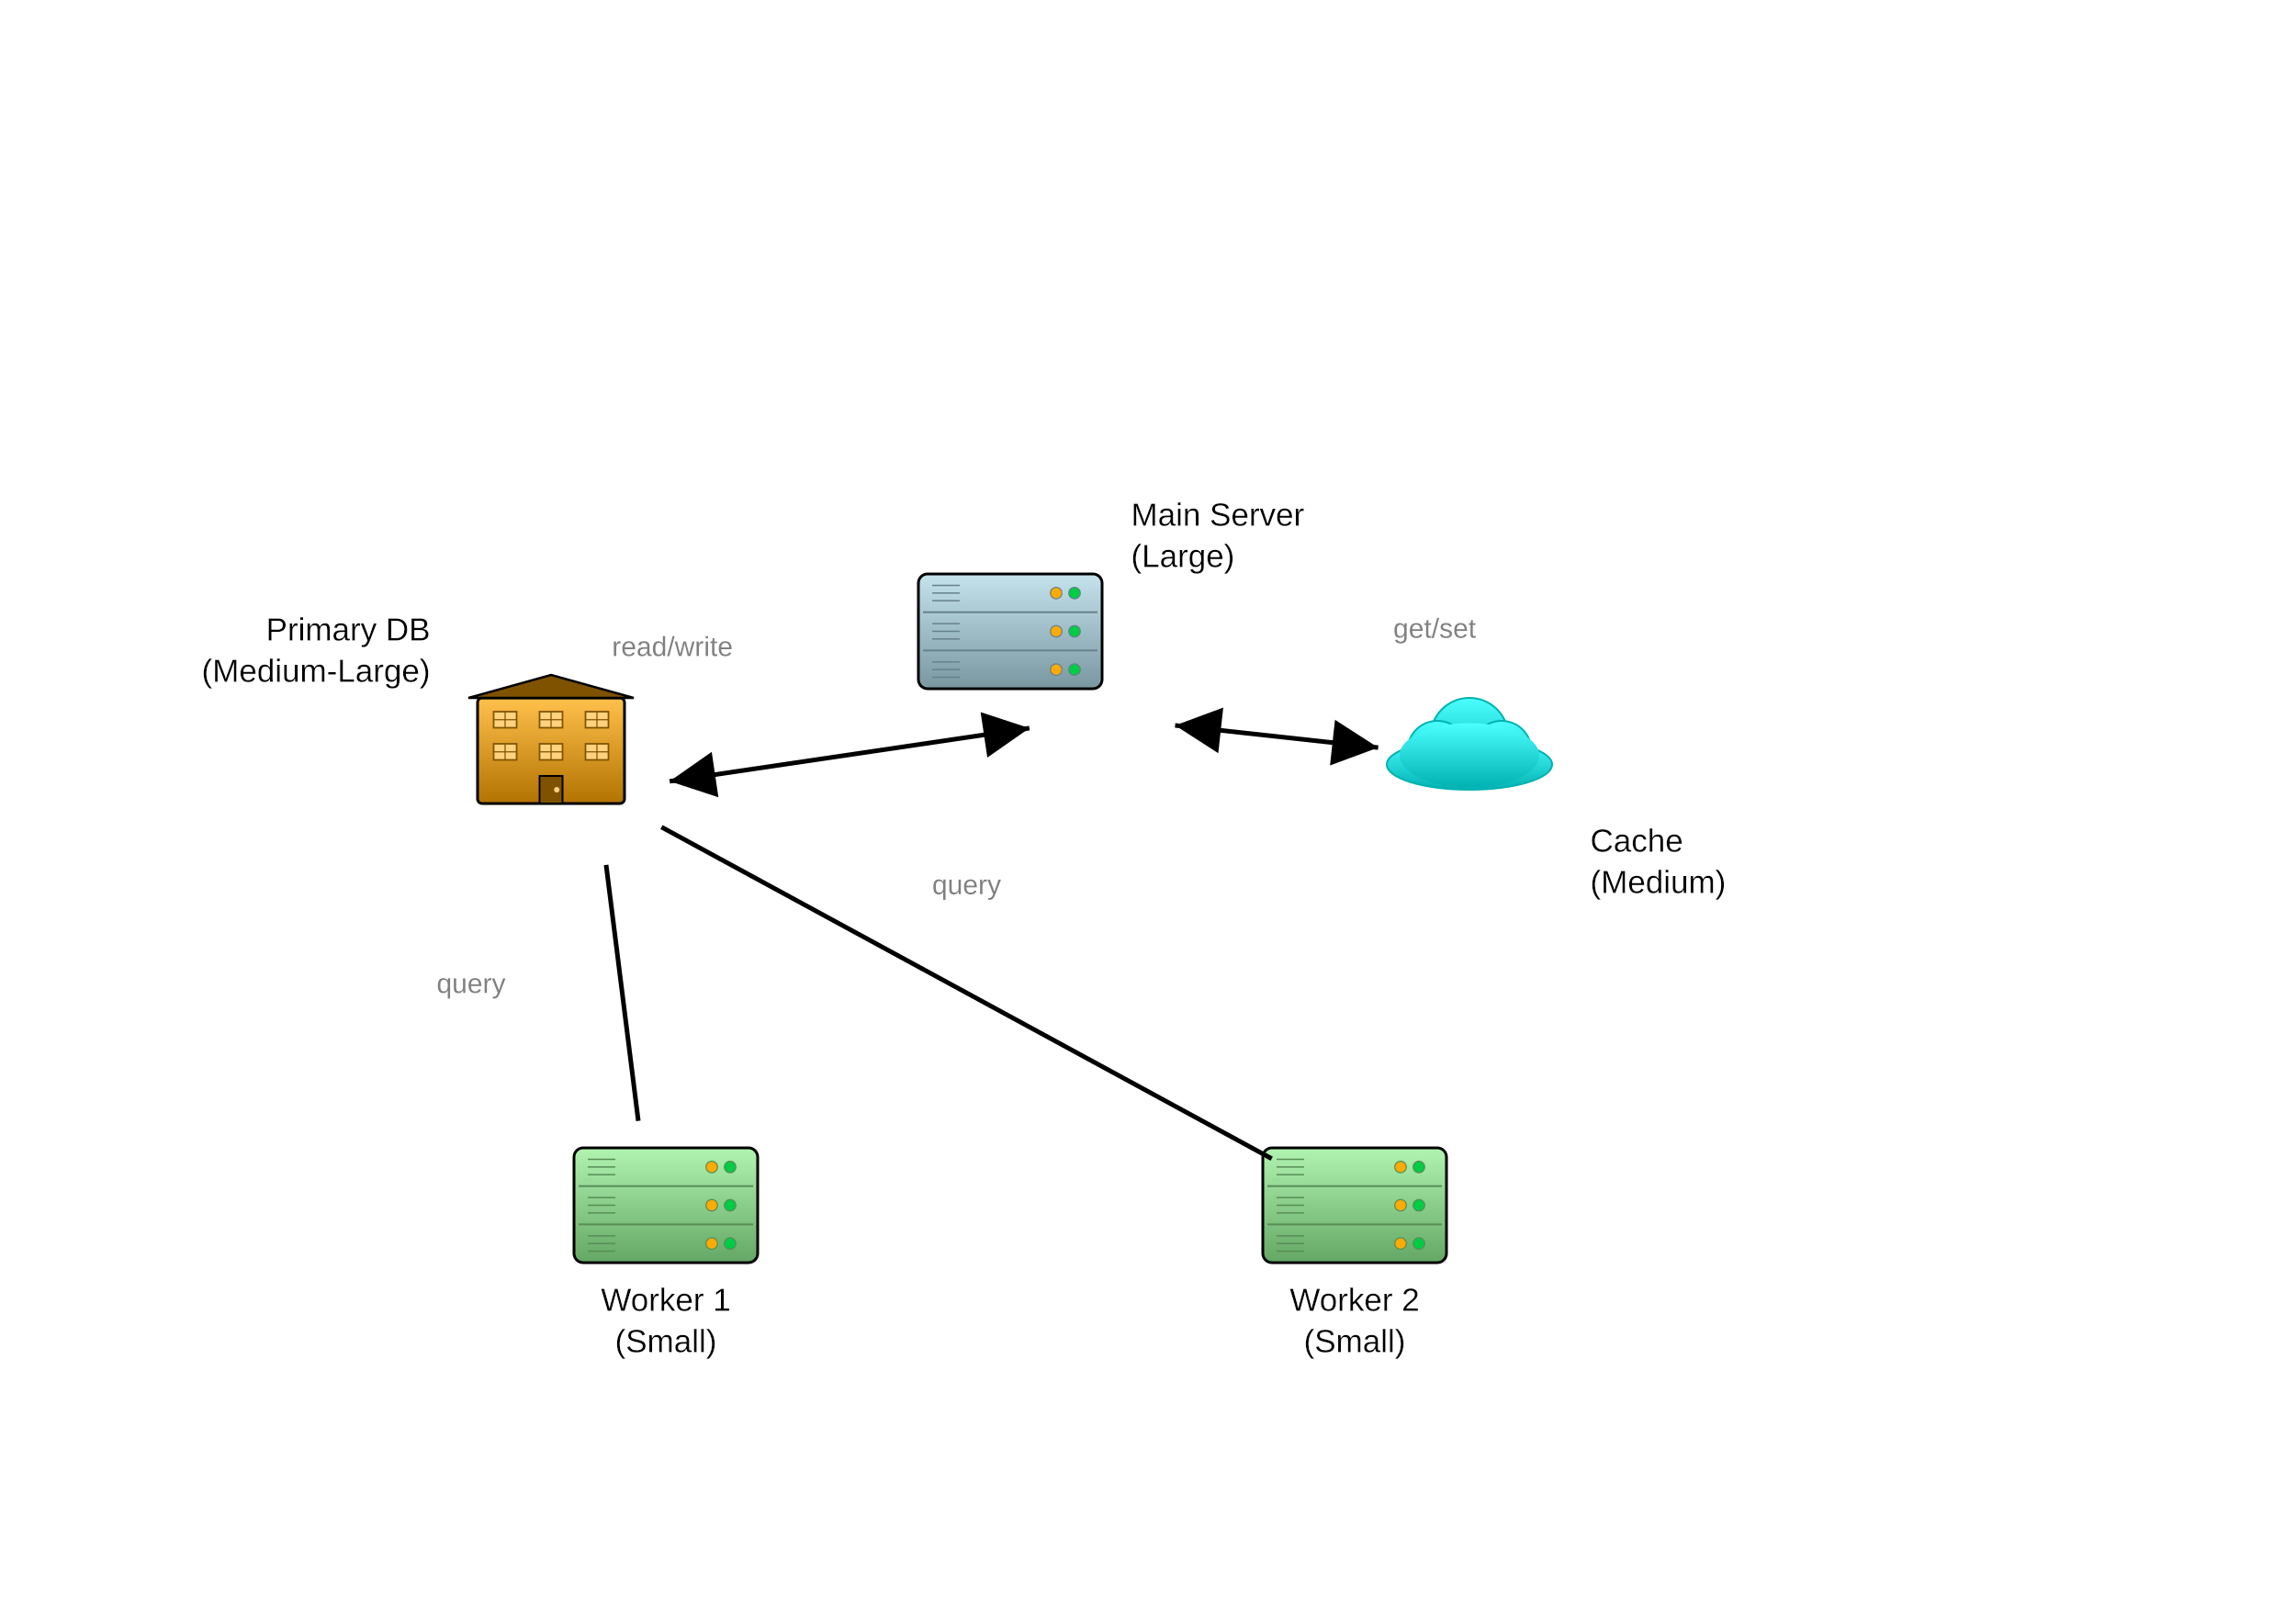
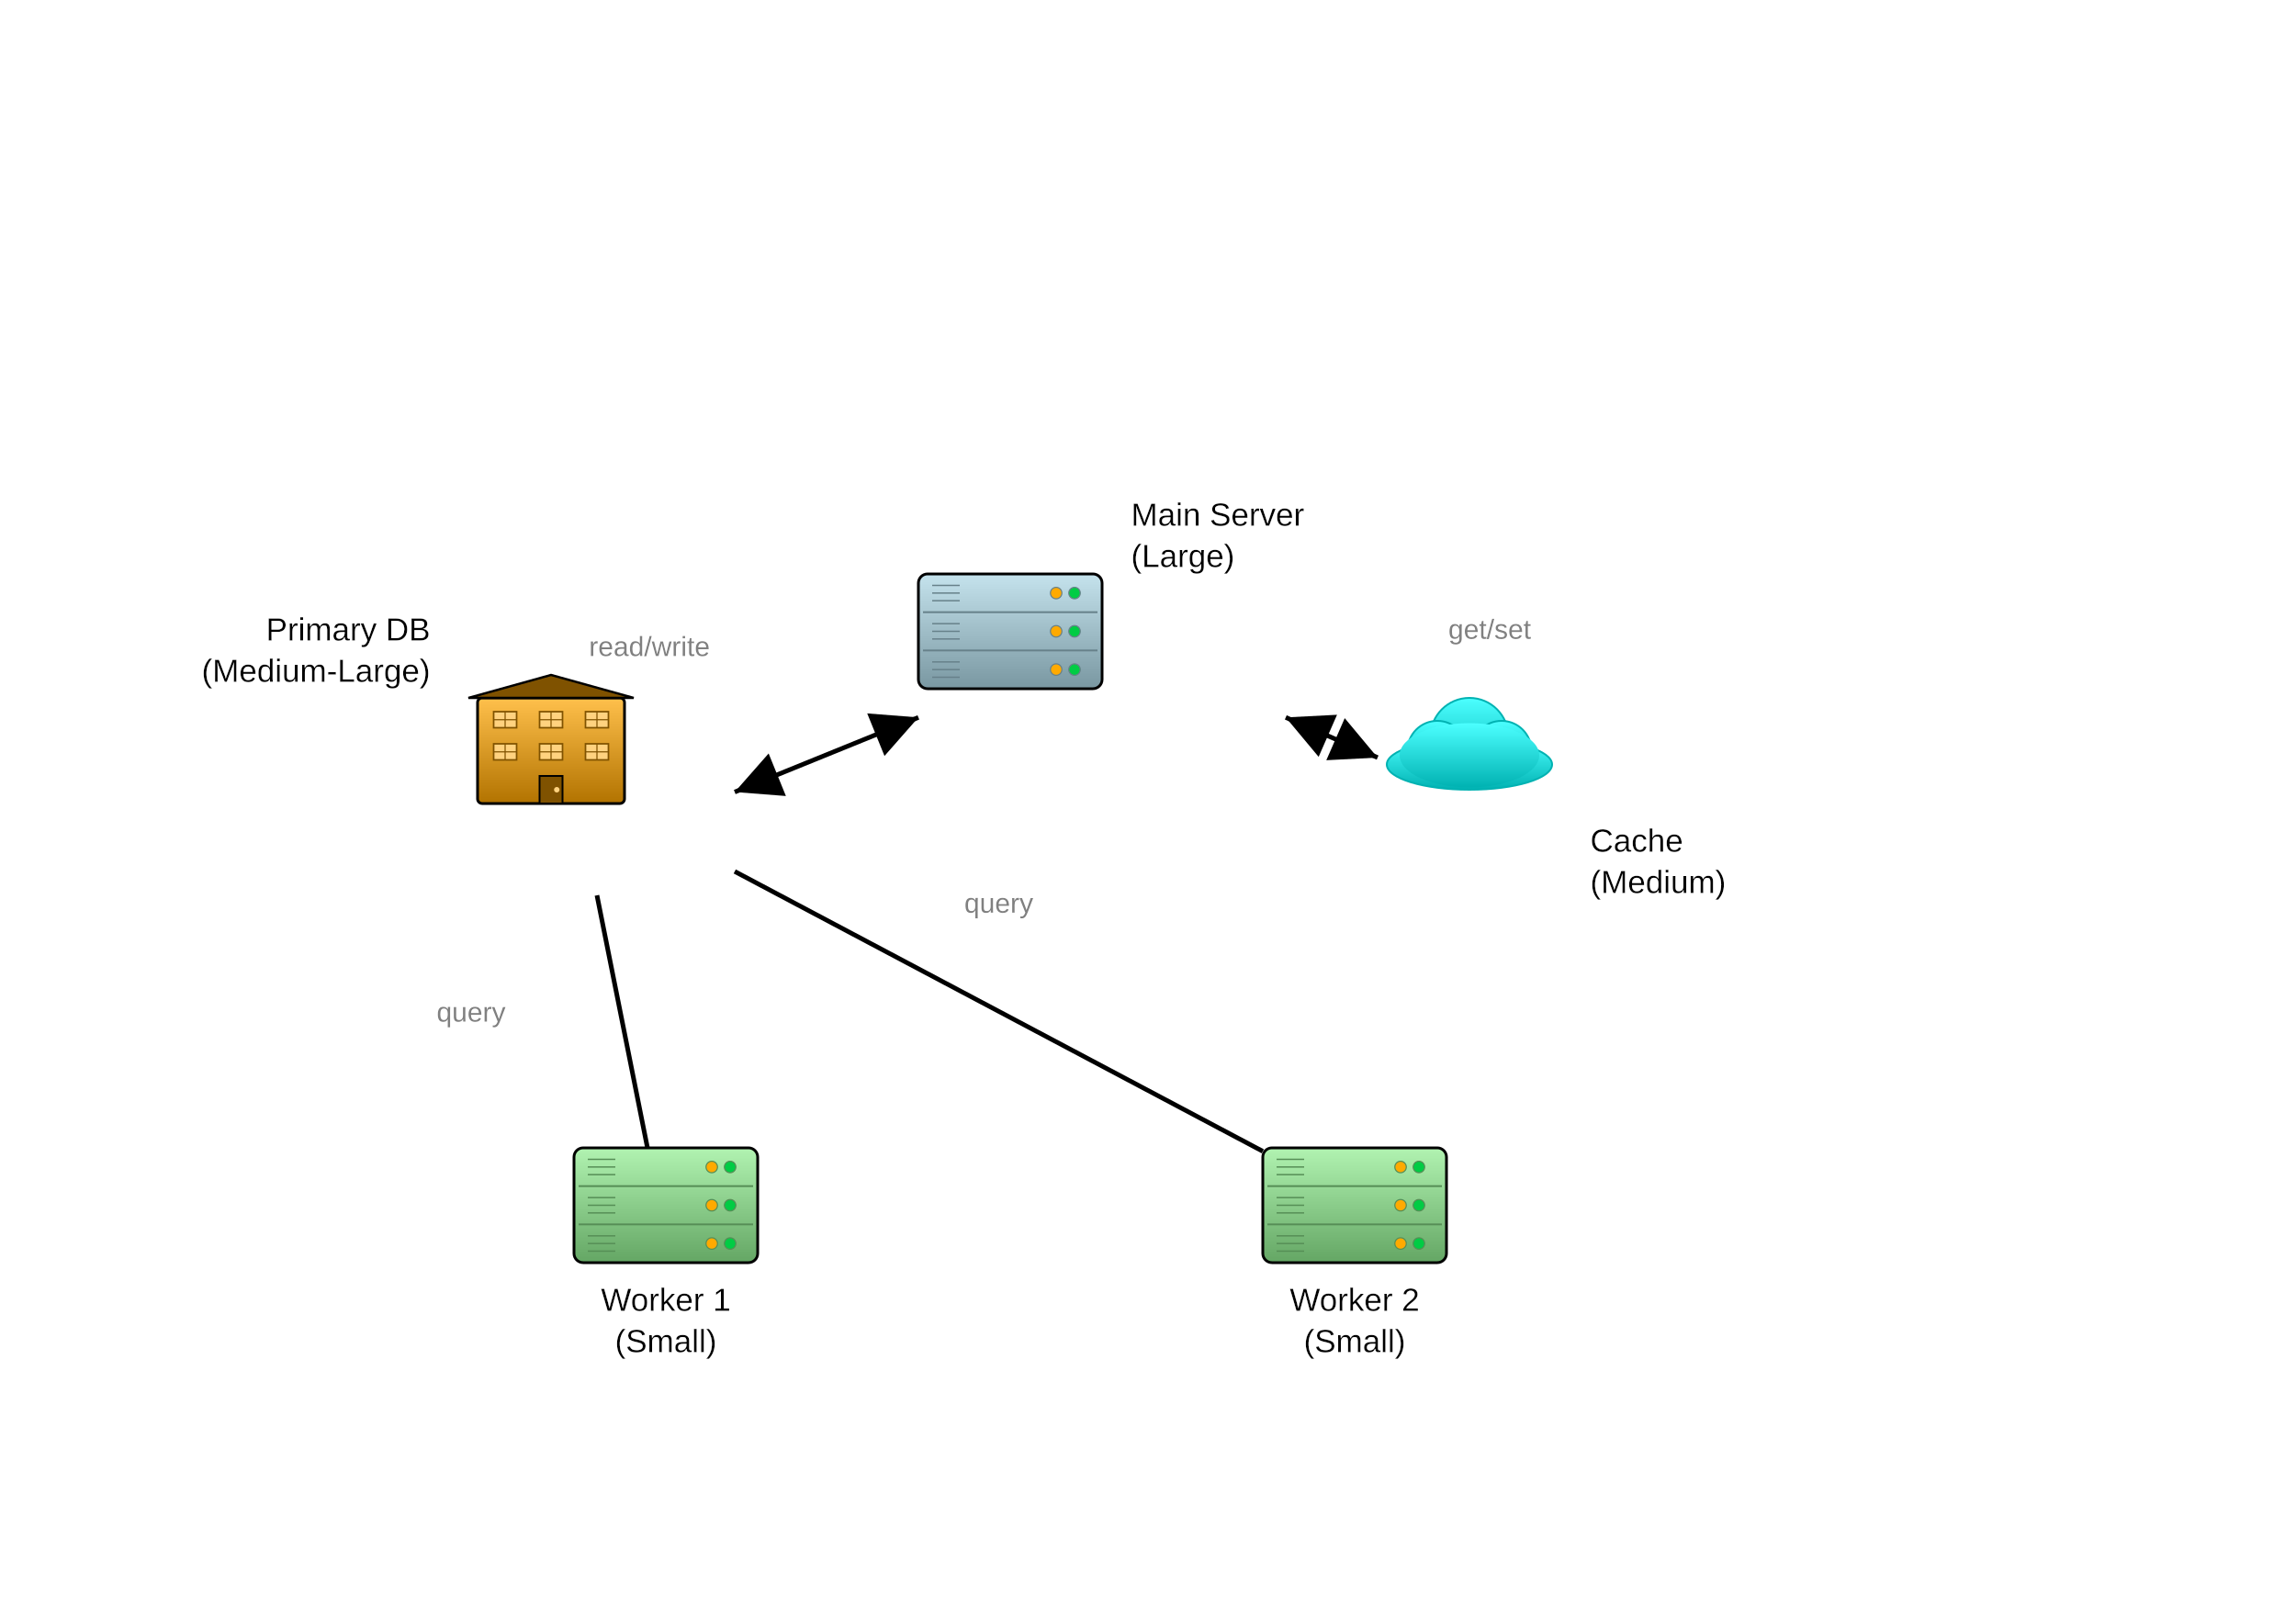
<svg xmlns="http://www.w3.org/2000/svg" baseProfile="full" height="700" version="1.1" viewBox="0,0,1000,700" width="1000">
  <defs>
    <filter height="140%" id="text-glow" width="140%" x="-20%" y="-20%">
      <feGaussianBlur in="SourceGraphic" result="blur" stdDeviation="2" />
      <feFlood flood-color="white" flood-opacity="1" result="color" />
      <feComposite in="color" in2="blur" operator="in" result="shadow" />
      <feMerge>
        <feMergeNode in="shadow" />
        <feMergeNode in="shadow" />
        <feMergeNode in="SourceGraphic" />
      </feMerge>
    </filter>
    <marker id="arrow-end" markerHeight="10" markerWidth="10" orient="auto" refX="10" refY="5">
      <path d="M 0 0 L 10 5 L 0 10 z" fill="black" />
    </marker>
    <marker id="arrow-start" markerHeight="10" markerWidth="10" orient="auto" refX="0" refY="5">
      <path d="M 10 0 L 0 5 L 10 10 z" fill="black" />
    </marker>
    <marker id="circle-start" markerHeight="10" markerWidth="10" orient="auto" refX="5" refY="5">
      <circle cx="5" cy="5" fill="black" r="4" />
    </marker>
    <marker id="circle-end" markerHeight="10" markerWidth="10" orient="auto" refX="5" refY="5">
      <circle cx="5" cy="5" fill="black" r="4" />
    </marker>
    <linearGradient id="gradient-main-server" x1="0%" x2="0%" y1="0%" y2="100%">
      <stop offset="0%" stop-color="#c5e3ed" />
      <stop offset="100%" stop-color="#7997a1" />
    </linearGradient>
    <linearGradient id="gradient-db-primary" x1="0%" x2="0%" y1="0%" y2="100%">
      <stop offset="0%" stop-color="#ffc04c" />
      <stop offset="100%" stop-color="#b27300" />
    </linearGradient>
    <linearGradient id="gradient-cache" x1="0%" x2="0%" y1="0%" y2="100%">
      <stop offset="0%" stop-color="#4cffff" />
      <stop offset="100%" stop-color="#00b2b2" />
    </linearGradient>
    <linearGradient id="gradient-worker-1" x1="0%" x2="0%" y1="0%" y2="100%">
      <stop offset="0%" stop-color="#b1f3b1" />
      <stop offset="100%" stop-color="#64a664" />
    </linearGradient>
    <linearGradient id="gradient-worker-2" x1="0%" x2="0%" y1="0%" y2="100%">
      <stop offset="0%" stop-color="#b1f3b1" />
      <stop offset="100%" stop-color="#64a664" />
    </linearGradient>
  </defs>
  <g id="main-server">
    <rect fill="url(#gradient-main-server)" height="50" rx="4" ry="4" stroke="black" stroke-width="1.2" width="80" x="400" y="250" />
    <line stroke="#67818a" stroke-width="0.8" x1="402" x2="478" y1="266.667" y2="266.667" />
    <line stroke="#67818a" stroke-width="0.8" x1="402" x2="478" y1="283.333" y2="283.333" />
    <circle cx="468" cy="258.333" fill="#00cc44" r="2.5" stroke="#67818a" stroke-width="0.5" />
    <circle cx="460" cy="258.333" fill="#ffaa00" r="2.5" stroke="#67818a" stroke-width="0.5" />
    <circle cx="468" cy="275.0" fill="#00cc44" r="2.5" stroke="#67818a" stroke-width="0.5" />
    <circle cx="460" cy="275.0" fill="#ffaa00" r="2.5" stroke="#67818a" stroke-width="0.5" />
    <circle cx="468" cy="291.667" fill="#00cc44" r="2.5" stroke="#67818a" stroke-width="0.5" />
    <circle cx="460" cy="291.667" fill="#ffaa00" r="2.5" stroke="#67818a" stroke-width="0.5" />
    <line stroke="#67818a" stroke-width="0.6" x1="406" x2="418" y1="255.0" y2="255.0" />
    <line stroke="#67818a" stroke-width="0.6" x1="406" x2="418" y1="258.333" y2="258.333" />
    <line stroke="#67818a" stroke-width="0.6" x1="406" x2="418" y1="261.667" y2="261.667" />
    <line stroke="#67818a" stroke-width="0.6" x1="406" x2="418" y1="271.667" y2="271.667" />
    <line stroke="#67818a" stroke-width="0.6" x1="406" x2="418" y1="275.0" y2="275.0" />
    <line stroke="#67818a" stroke-width="0.6" x1="406" x2="418" y1="278.333" y2="278.333" />
    <line stroke="#67818a" stroke-width="0.6" x1="406" x2="418" y1="288.333" y2="288.333" />
    <line stroke="#67818a" stroke-width="0.6" x1="406" x2="418" y1="291.667" y2="291.667" />
    <line stroke="#67818a" stroke-width="0.6" x1="406" x2="418" y1="295.0" y2="295.0" />
  </g>
  <g id="db-primary">
    <rect fill="url(#gradient-db-primary)" height="46" rx="2" ry="2" stroke="black" stroke-width="1.2" width="64" x="208" y="304" />
    <polygon fill="#7f5200" points="204,304 240.0,294 276,304" stroke="black" stroke-width="1.0" />
    <rect fill="#ffd27f" height="7" stroke="#7f5200" stroke-width="0.7" width="10" x="215" y="310" />
    <line stroke="#7f5200" stroke-width="0.5" x1="220.0" x2="220.0" y1="310" y2="317" />
    <line stroke="#7f5200" stroke-width="0.5" x1="215" x2="225" y1="313.5" y2="313.5" />
    <rect fill="#ffd27f" height="7" stroke="#7f5200" stroke-width="0.7" width="10" x="235" y="310" />
    <line stroke="#7f5200" stroke-width="0.5" x1="240.0" x2="240.0" y1="310" y2="317" />
    <line stroke="#7f5200" stroke-width="0.5" x1="235" x2="245" y1="313.5" y2="313.5" />
    <rect fill="#ffd27f" height="7" stroke="#7f5200" stroke-width="0.7" width="10" x="255" y="310" />
    <line stroke="#7f5200" stroke-width="0.5" x1="260.0" x2="260.0" y1="310" y2="317" />
    <line stroke="#7f5200" stroke-width="0.5" x1="255" x2="265" y1="313.5" y2="313.5" />
    <rect fill="#ffd27f" height="7" stroke="#7f5200" stroke-width="0.7" width="10" x="215" y="324" />
    <line stroke="#7f5200" stroke-width="0.5" x1="220.0" x2="220.0" y1="324" y2="331" />
    <line stroke="#7f5200" stroke-width="0.5" x1="215" x2="225" y1="327.5" y2="327.5" />
    <rect fill="#ffd27f" height="7" stroke="#7f5200" stroke-width="0.7" width="10" x="235" y="324" />
    <line stroke="#7f5200" stroke-width="0.5" x1="240.0" x2="240.0" y1="324" y2="331" />
    <line stroke="#7f5200" stroke-width="0.5" x1="235" x2="245" y1="327.5" y2="327.5" />
    <rect fill="#ffd27f" height="7" stroke="#7f5200" stroke-width="0.7" width="10" x="255" y="324" />
    <line stroke="#7f5200" stroke-width="0.5" x1="260.0" x2="260.0" y1="324" y2="331" />
    <line stroke="#7f5200" stroke-width="0.5" x1="255" x2="265" y1="327.5" y2="327.5" />
    <rect fill="#7f5200" height="12" stroke="black" stroke-width="0.8" width="10" x="235.0" y="338" />
    <circle cx="242.5" cy="344.0" fill="#ffd27f" r="1.2" />
  </g>
  <g id="cache">
    <ellipse cx="640.0" cy="333.0" fill="url(#gradient-cache)" rx="36.0" ry="11.0" stroke="#00b2b2" stroke-width="0.8" />
    <circle cx="640.0" cy="321.0" fill="url(#gradient-cache)" r="17.0" stroke="#00b2b2" stroke-width="0.8" />
    <circle cx="626.0" cy="327.0" fill="url(#gradient-cache)" r="13.0" stroke="#00b2b2" stroke-width="0.8" />
    <circle cx="654.0" cy="327.0" fill="url(#gradient-cache)" r="13.0" stroke="#00b2b2" stroke-width="0.8" />
    <ellipse cx="640.0" cy="329.0" fill="url(#gradient-cache)" rx="30.4" ry="14" stroke="none" />
  </g>
  <g id="worker-1">
    <rect fill="url(#gradient-worker-1)" height="50" rx="4" ry="4" stroke="black" stroke-width="1.2" width="80" x="250" y="500" />
    <line stroke="#568e56" stroke-width="0.8" x1="252" x2="328" y1="516.667" y2="516.667" />
    <line stroke="#568e56" stroke-width="0.8" x1="252" x2="328" y1="533.333" y2="533.333" />
    <circle cx="318" cy="508.333" fill="#00cc44" r="2.5" stroke="#568e56" stroke-width="0.5" />
    <circle cx="310" cy="508.333" fill="#ffaa00" r="2.5" stroke="#568e56" stroke-width="0.5" />
    <circle cx="318" cy="525.0" fill="#00cc44" r="2.5" stroke="#568e56" stroke-width="0.5" />
    <circle cx="310" cy="525.0" fill="#ffaa00" r="2.5" stroke="#568e56" stroke-width="0.5" />
    <circle cx="318" cy="541.667" fill="#00cc44" r="2.5" stroke="#568e56" stroke-width="0.5" />
    <circle cx="310" cy="541.667" fill="#ffaa00" r="2.5" stroke="#568e56" stroke-width="0.5" />
    <line stroke="#568e56" stroke-width="0.6" x1="256" x2="268" y1="505.0" y2="505.0" />
    <line stroke="#568e56" stroke-width="0.6" x1="256" x2="268" y1="508.333" y2="508.333" />
    <line stroke="#568e56" stroke-width="0.6" x1="256" x2="268" y1="511.667" y2="511.667" />
    <line stroke="#568e56" stroke-width="0.6" x1="256" x2="268" y1="521.667" y2="521.667" />
    <line stroke="#568e56" stroke-width="0.6" x1="256" x2="268" y1="525.0" y2="525.0" />
    <line stroke="#568e56" stroke-width="0.6" x1="256" x2="268" y1="528.333" y2="528.333" />
    <line stroke="#568e56" stroke-width="0.6" x1="256" x2="268" y1="538.333" y2="538.333" />
    <line stroke="#568e56" stroke-width="0.6" x1="256" x2="268" y1="541.667" y2="541.667" />
    <line stroke="#568e56" stroke-width="0.6" x1="256" x2="268" y1="545.0" y2="545.0" />
  </g>
  <g id="worker-2">
    <rect fill="url(#gradient-worker-2)" height="50" rx="4" ry="4" stroke="black" stroke-width="1.2" width="80" x="550" y="500" />
    <line stroke="#568e56" stroke-width="0.8" x1="552" x2="628" y1="516.667" y2="516.667" />
    <line stroke="#568e56" stroke-width="0.8" x1="552" x2="628" y1="533.333" y2="533.333" />
    <circle cx="618" cy="508.333" fill="#00cc44" r="2.5" stroke="#568e56" stroke-width="0.5" />
    <circle cx="610" cy="508.333" fill="#ffaa00" r="2.5" stroke="#568e56" stroke-width="0.5" />
    <circle cx="618" cy="525.0" fill="#00cc44" r="2.5" stroke="#568e56" stroke-width="0.5" />
    <circle cx="610" cy="525.0" fill="#ffaa00" r="2.5" stroke="#568e56" stroke-width="0.5" />
    <circle cx="618" cy="541.667" fill="#00cc44" r="2.5" stroke="#568e56" stroke-width="0.5" />
    <circle cx="610" cy="541.667" fill="#ffaa00" r="2.5" stroke="#568e56" stroke-width="0.5" />
    <line stroke="#568e56" stroke-width="0.6" x1="556" x2="568" y1="505.0" y2="505.0" />
    <line stroke="#568e56" stroke-width="0.6" x1="556" x2="568" y1="508.333" y2="508.333" />
    <line stroke="#568e56" stroke-width="0.6" x1="556" x2="568" y1="511.667" y2="511.667" />
    <line stroke="#568e56" stroke-width="0.6" x1="556" x2="568" y1="521.667" y2="521.667" />
    <line stroke="#568e56" stroke-width="0.6" x1="556" x2="568" y1="525.0" y2="525.0" />
    <line stroke="#568e56" stroke-width="0.6" x1="556" x2="568" y1="528.333" y2="528.333" />
    <line stroke="#568e56" stroke-width="0.6" x1="556" x2="568" y1="538.333" y2="538.333" />
    <line stroke="#568e56" stroke-width="0.6" x1="556" x2="568" y1="541.667" y2="541.667" />
    <line stroke="#568e56" stroke-width="0.6" x1="556" x2="568" y1="545.0" y2="545.0" />
  </g>
-   <line marker-end="url(#arrow-end)" marker-start="url(#arrow-start)" stroke="black" stroke-width="2" x1="448.344" x2="291.656" y1="317.177" y2="340.323" />
-   <line marker-end="url(#arrow-end)" marker-start="url(#arrow-start)" stroke="black" stroke-width="2" x1="511.81" x2="600.237" y1="315.979" y2="325.651" />
-   <line stroke="black" stroke-width="2" x1="278.009" x2="263.991" y1="488.25" y2="376.75" />
-   <line stroke="black" stroke-width="2" x1="553.884" x2="288.116" y1="504.72" y2="360.28" />
+   <line marker-end="url(#arrow-end)" marker-start="url(#arrow-start)" stroke="black" stroke-width="2" x1="400.0" x2="320.0" y1="312.5" y2="345.0" />
+   <line marker-end="url(#arrow-end)" marker-start="url(#arrow-start)" stroke="black" stroke-width="2" x1="560.0" x2="600.0" y1="312.5" y2="330.0" />
+   <line stroke="black" stroke-width="2" x1="282.0" x2="260.0" y1="500.0" y2="390.0" />
+   <line stroke="black" stroke-width="2" x1="550.0" x2="320.0" y1="501.5" y2="379.6" />
  <text fill="black" filter="url(#text-glow)" font-family="Arial, sans-serif" font-size="14px" text-anchor="start" x="492.6" y="229.0">Main Server</text>
  <text fill="black" filter="url(#text-glow)" font-family="Arial, sans-serif" font-size="14px" text-anchor="start" x="492.6" y="247.0">(Large)</text>
  <text fill="black" filter="url(#text-glow)" font-family="Arial, sans-serif" font-size="14px" text-anchor="end" x="187.4" y="279.0">Primary DB</text>
  <text fill="black" filter="url(#text-glow)" font-family="Arial, sans-serif" font-size="14px" text-anchor="end" x="187.4" y="297.0">(Medium-Large)</text>
  <text fill="black" filter="url(#text-glow)" font-family="Arial, sans-serif" font-size="14px" text-anchor="start" x="692.6" y="371.0">Cache</text>
  <text fill="black" filter="url(#text-glow)" font-family="Arial, sans-serif" font-size="14px" text-anchor="start" x="692.6" y="389.0">(Medium)</text>
  <text fill="black" filter="url(#text-glow)" font-family="Arial, sans-serif" font-size="14px" text-anchor="middle" x="290.0" y="571.0">Worker 1</text>
  <text fill="black" filter="url(#text-glow)" font-family="Arial, sans-serif" font-size="14px" text-anchor="middle" x="290.0" y="589.0">(Small)</text>
  <text fill="black" filter="url(#text-glow)" font-family="Arial, sans-serif" font-size="14px" text-anchor="middle" x="590.0" y="571.0">Worker 2</text>
  <text fill="black" filter="url(#text-glow)" font-family="Arial, sans-serif" font-size="14px" text-anchor="middle" x="590.0" y="589.0">(Small)</text>
-   <text fill="gray" filter="url(#text-glow)" font-family="Arial, sans-serif" font-size="12px" text-anchor="end" x="319.2" y="285.75">read/write</text>
-   <text fill="gray" filter="url(#text-glow)" font-family="Arial, sans-serif" font-size="12px" text-anchor="start" x="606.824" y="277.815">get/set</text>
-   <text fill="gray" filter="url(#text-glow)" font-family="Arial, sans-serif" font-size="12px" text-anchor="end" x="220.2" y="432.5">query</text>
-   <text fill="gray" filter="url(#text-glow)" font-family="Arial, sans-serif" font-size="12px" text-anchor="middle" x="421.0" y="389.5">query</text>
+   <text fill="gray" filter="url(#text-glow)" font-family="Arial, sans-serif" font-size="12px" text-anchor="end" x="309.2" y="285.75">read/write</text>
+   <text fill="gray" filter="url(#text-glow)" font-family="Arial, sans-serif" font-size="12px" text-anchor="start" x="630.8" y="278.25">get/set</text>
+   <text fill="gray" filter="url(#text-glow)" font-family="Arial, sans-serif" font-size="12px" text-anchor="end" x="220.2" y="445.0">query</text>
+   <text fill="gray" filter="url(#text-glow)" font-family="Arial, sans-serif" font-size="12px" text-anchor="middle" x="435.0" y="397.55">query</text>
</svg>
